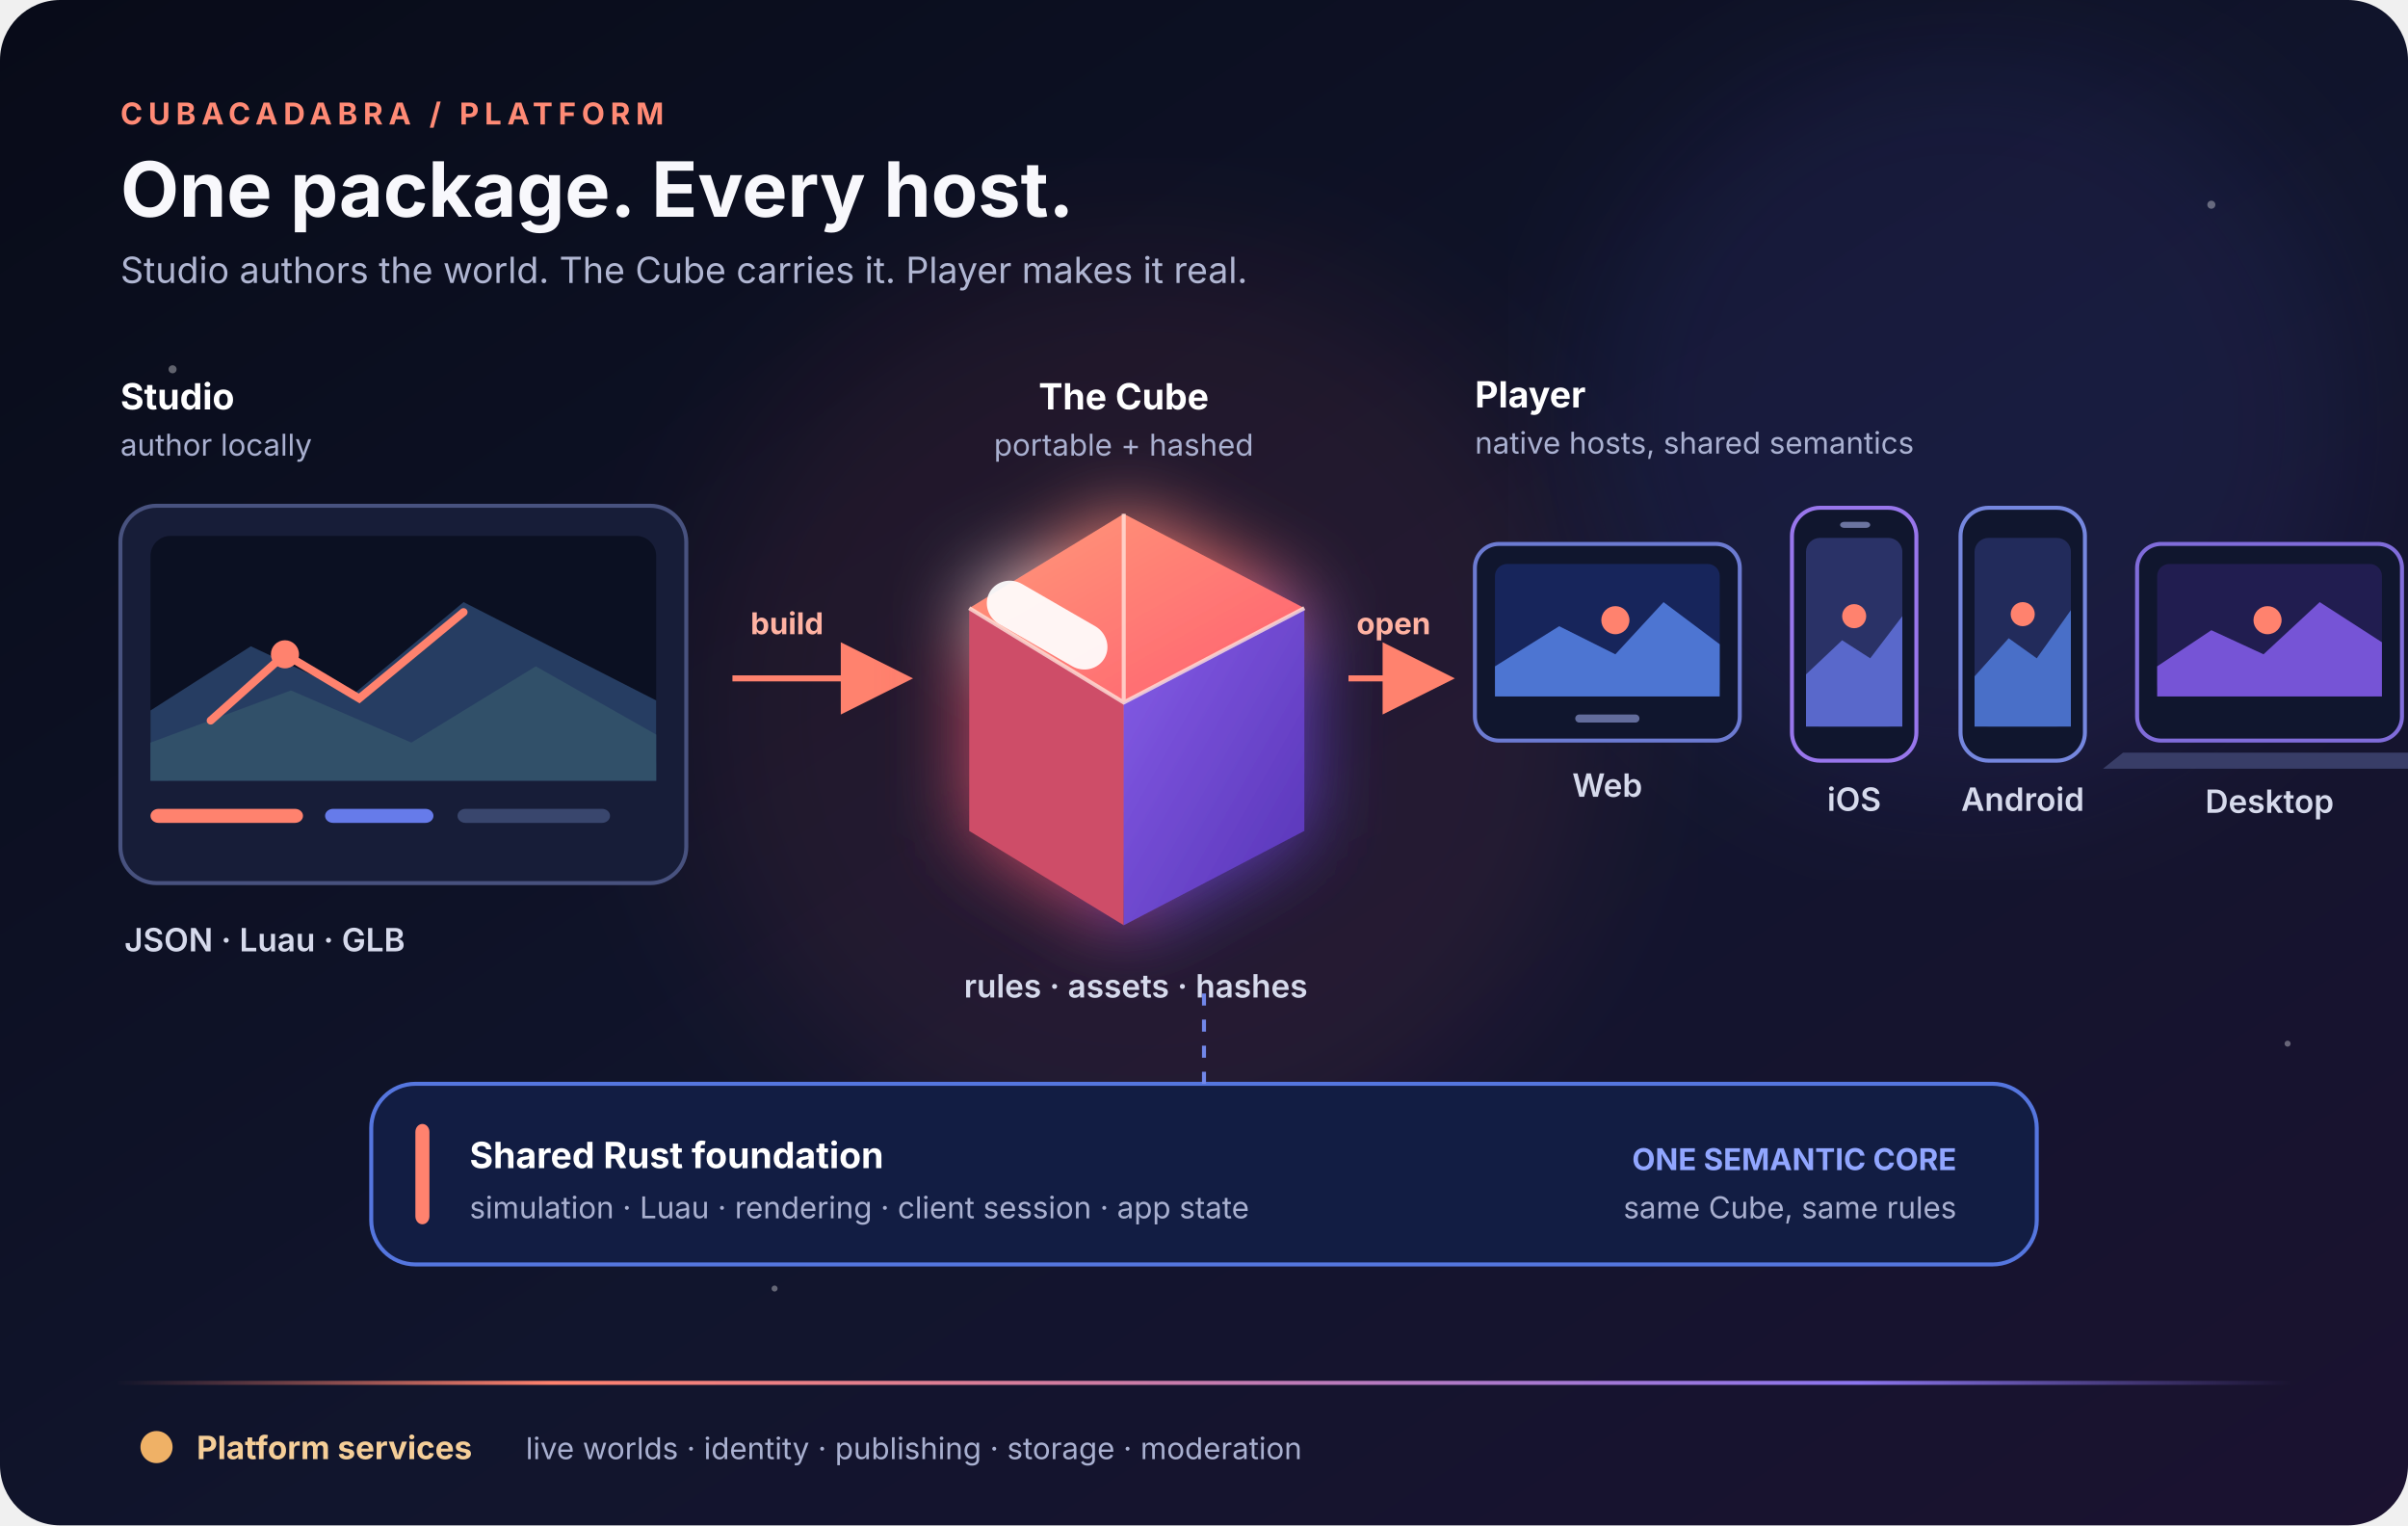
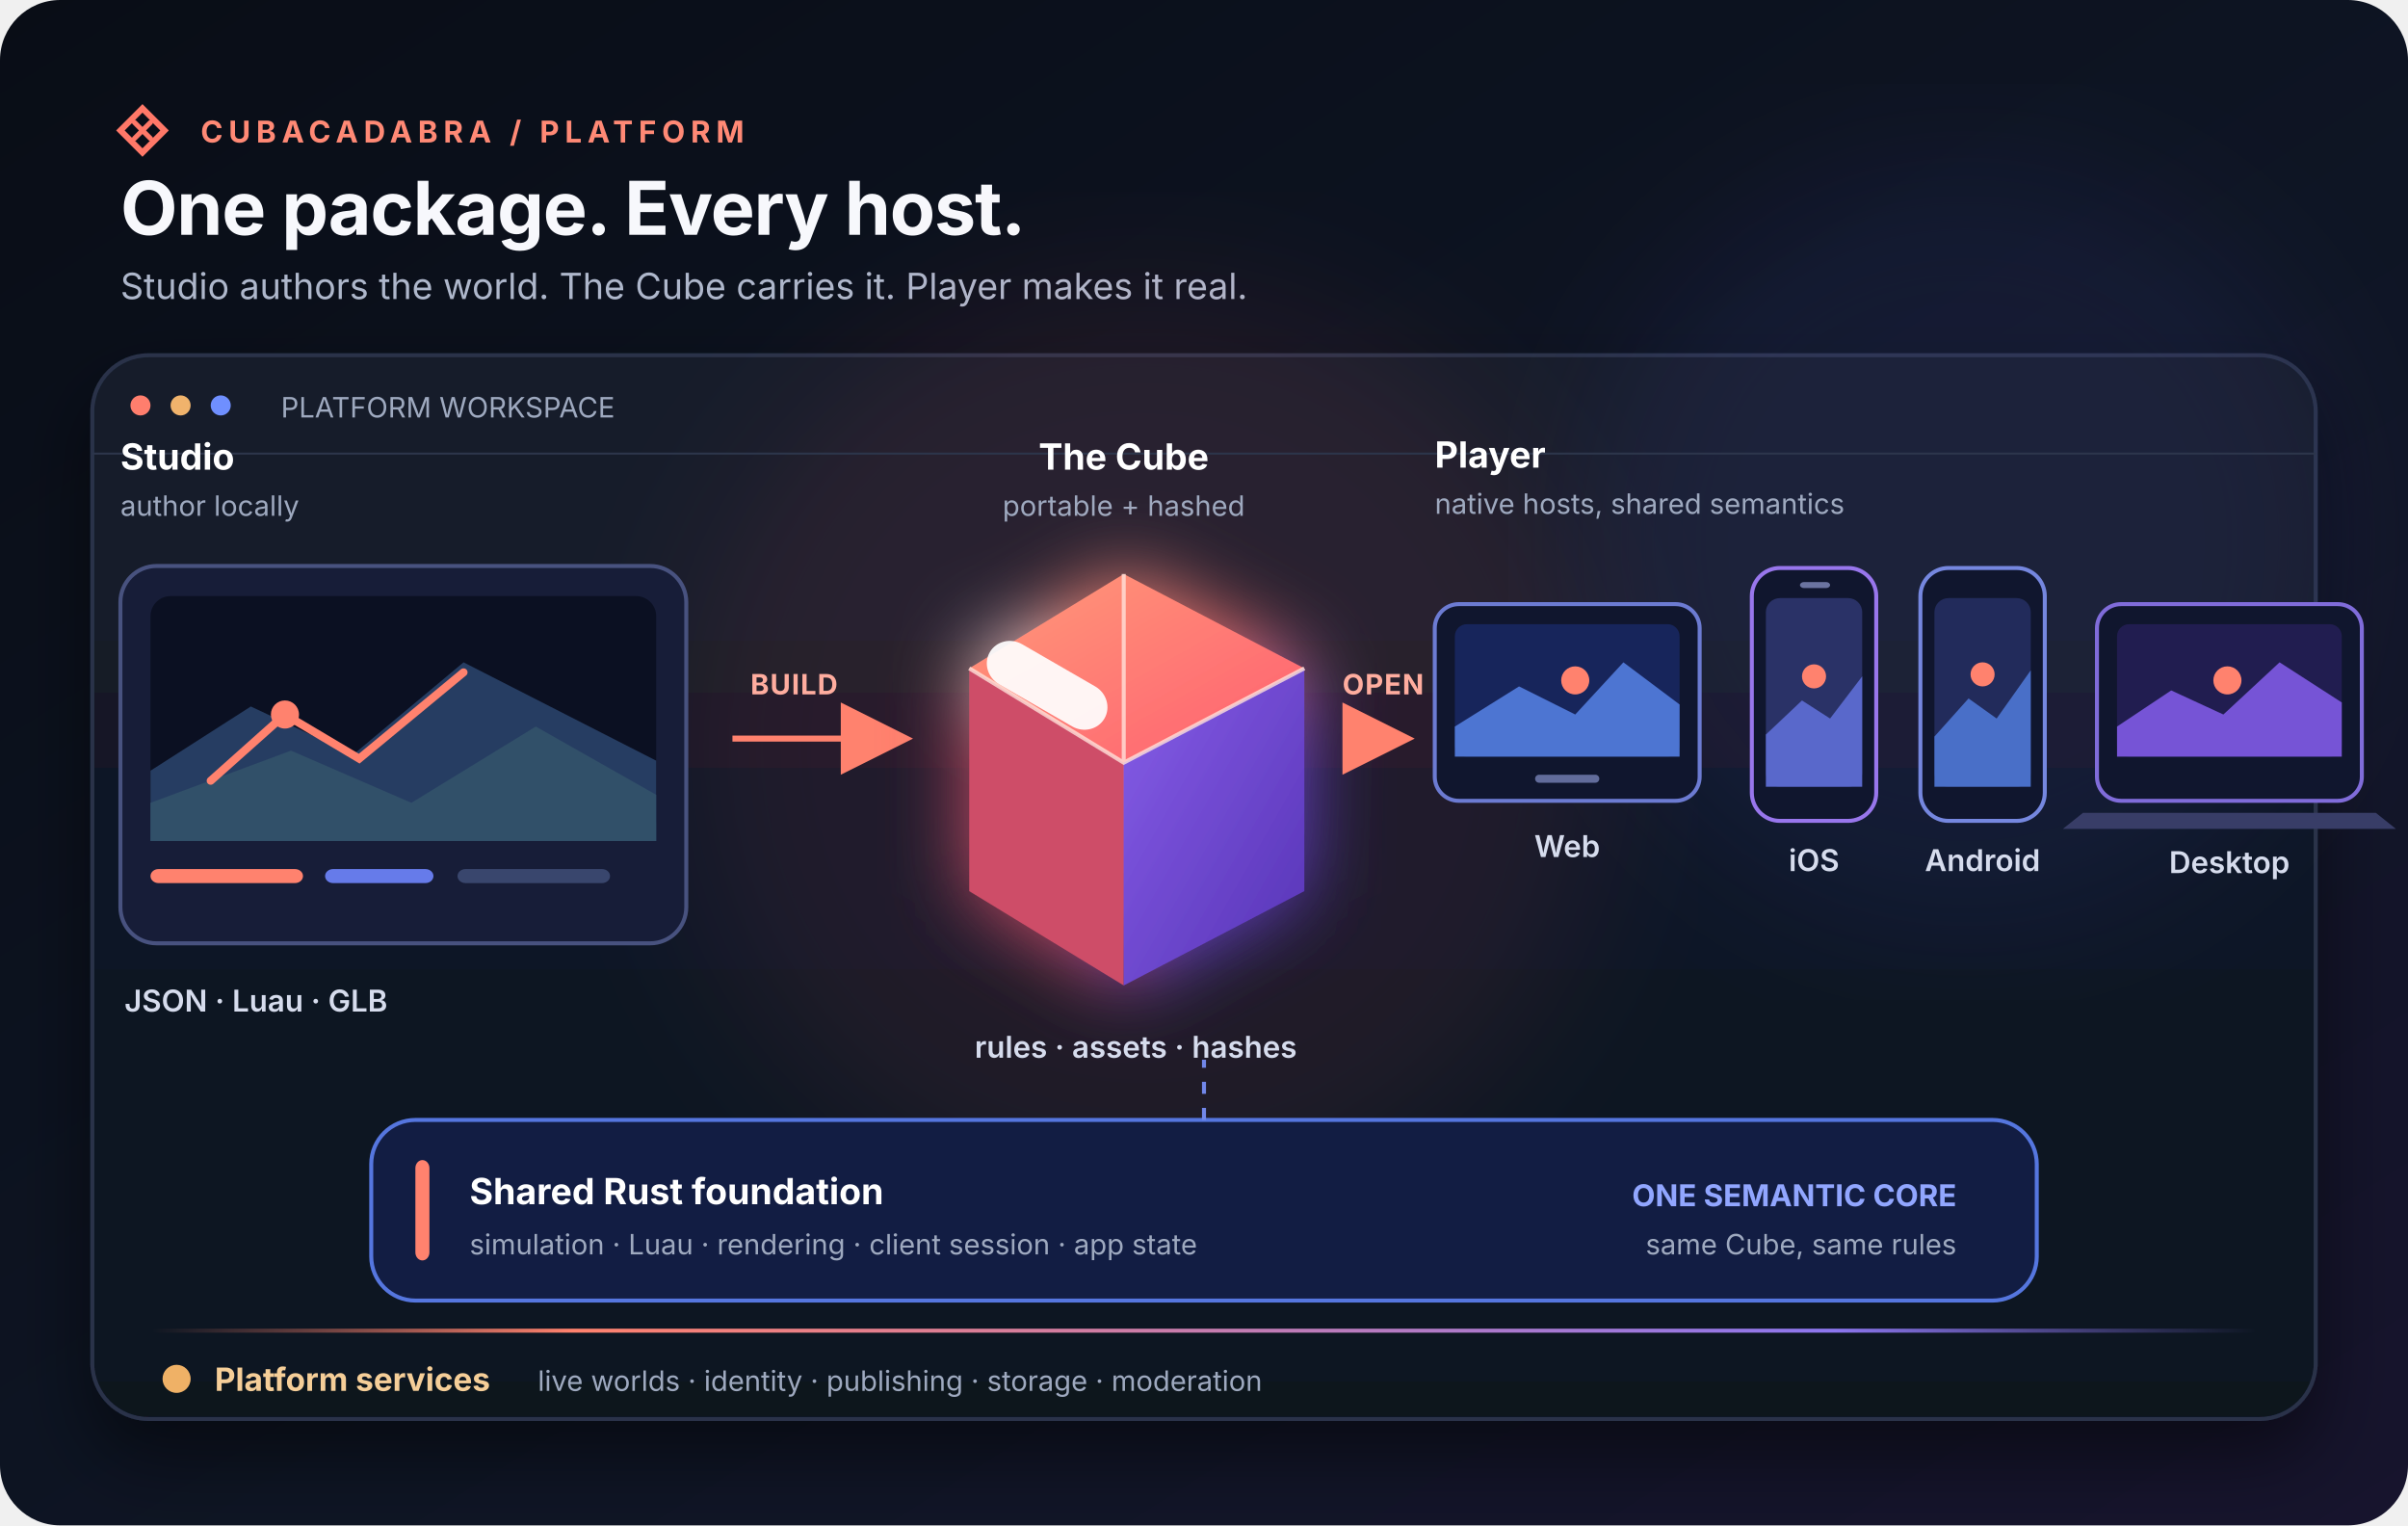
<svg xmlns="http://www.w3.org/2000/svg" viewBox="0 0 1200 760" role="img" aria-labelledby="title desc">
  <defs>
    <linearGradient id="bg" x1="0" y1="0" x2="1" y2="1">
-       <stop stop-color="#080b18" />
-       <stop offset=".56" stop-color="#11152d" />
-       <stop offset="1" stop-color="#1b1230" />
+       <stop stop-color="#090d16" />
+       <stop offset=".56" stop-color="#0e1524" />
+       <stop offset="1" stop-color="#17142d" />
+     </linearGradient>
+     <linearGradient id="workspace" x1="0" y1="0" x2="0" y2="1">
+       <stop stop-color="#151d2c" />
+       <stop offset="1" stop-color="#0c121f" />
    </linearGradient>
    <linearGradient id="cubeTop" x1="0" y1="0" x2="1" y2="1">
      <stop stop-color="#ff9a79" />
      <stop offset="1" stop-color="#ff5e70" />
    </linearGradient>
    <linearGradient id="cubeSide" x1="0" y1="0" x2="1" y2="1">
      <stop stop-color="#865de8" />
      <stop offset="1" stop-color="#5633b5" />
    </linearGradient>
    <linearGradient id="horizon" x1="0" y1="0" x2="1" y2="0">
      <stop stop-color="#ff826e" stop-opacity="0" />
      <stop offset=".2" stop-color="#ff826e" />
      <stop offset=".8" stop-color="#8c76ef" />
      <stop offset="1" stop-color="#8c76ef" stop-opacity="0" />
    </linearGradient>
    <filter id="cubeGlow" x="-80%" y="-80%" width="260%" height="260%">
      <feGaussianBlur stdDeviation="20" result="b" />
      <feMerge>
        <feMergeNode in="b" />
        <feMergeNode in="SourceGraphic" />
      </feMerge>
    </filter>
    <filter id="soft">
      <feGaussianBlur stdDeviation="34" />
    </filter>
+     <filter id="shadow" x="-30%" y="-30%" width="160%" height="190%">
+       <feDropShadow dx="0" dy="18" stdDeviation="18" flood-color="#000" flood-opacity=".48" />
+     </filter>
    <marker id="arrow" markerWidth="12" markerHeight="12" refX="9" refY="6" orient="auto">
      <path d="M0 0L12 6L0 12Z" fill="#ff826e" />
    </marker>
    <style>
-       text{font-family:Inter,Arial,sans-serif}.eyebrow{fill:#ff8a75;font-size:15px;font-weight:700;letter-spacing:2.8px}.headline{fill:#f8f8fc;font-size:38px;font-weight:750}.deck{fill:#b0b6d2;font-size:18px}.label{fill:#fff;font-size:18px;font-weight:700}.note{fill:#a9b0d0;font-size:15px}.caption{fill:#d6daec;font-size:16px;font-weight:600}.action{fill:#ffb2a2;font-size:15px;font-weight:700}.service{fill:#f5ce98;font-size:16px;font-weight:700}@media(max-width:600px){.deck,.note,.caption,.action{display:none}.eyebrow{font-size:19px}.headline{font-size:42px}.label,.service{font-size:25px}}
+       text{font-family:Inter,Arial,sans-serif}.eyebrow{fill:#ff8975;font-size:15px;font-weight:700;letter-spacing:2.8px}.headline{fill:#f7f8fc;font-size:37px;font-weight:750;letter-spacing:-.5px}.deck{fill:#aeb7cb;font-size:18px}.label{fill:#fff;font-size:18px;font-weight:700}.note{fill:#9ea9bf;font-size:14px}.caption{fill:#d6dced;font-size:15px;font-weight:600}.action{fill:#ffad9f;font-size:14px;font-weight:700;letter-spacing:.5px}.service{fill:#f5ce98;font-size:16px;font-weight:700}
    </style>
  </defs>
  <rect width="1200" height="760" rx="30" fill="url(#bg)" />
-   <circle cx="570" cy="355" r="230" fill="#ff5f70" opacity=".08" filter="url(#soft)" />
-   <circle cx="980" cy="210" r="190" fill="#6763ef" opacity=".09" filter="url(#soft)" />
-   <g fill="#fff" opacity=".35">
-     <circle cx="86" cy="184" r="2" />
-     <circle cx="1102" cy="102" r="2" />
-     <circle cx="1140" cy="520" r="1.5" />
-     <circle cx="386" cy="642" r="1.5" />
+   <g transform="translate(60 54)">
+     <path d="M0 11L11 0L22 11L11 22Z" fill="none" stroke="#ff7868" stroke-width="3" />
+     <path d="M7 7L15 15M15 7L7 15" stroke="#ff7868" stroke-width="2.5" stroke-linecap="round" />
+     <text x="40" y="17" class="eyebrow">CUBACADABRA / PLATFORM</text>
  </g>
-   <text x="60" y="62" class="eyebrow">CUBACADABRA / PLATFORM</text>
-   <text x="60" y="108" class="headline">One package. Every host.</text>
-   <text x="60" y="141" class="deck">Studio authors the world. The Cube carries it. Player makes it real.</text>
-   <g transform="translate(60 230)">
+   <text x="60" y="117" class="headline">One package. Every host.</text>
+   <text x="60" y="149" class="deck">Studio authors the world. The Cube carries it. Player makes it real.</text>
+   <rect x="46" y="177" width="1108" height="530" rx="28" fill="url(#workspace)" stroke="#293348" stroke-width="2" filter="url(#shadow)" />
+   <circle cx="570" cy="372" r="230" fill="#ff5f70" opacity=".08" filter="url(#soft)" />
+   <circle cx="980" cy="270" r="190" fill="#6763ef" opacity=".08" filter="url(#soft)" />
+   <path d="M46 226H1154" stroke="#2c364b" />
+   <g transform="translate(70 195)">
+     <circle cx="0" cy="7" r="5" fill="#ff7e6d" />
+     <circle cx="20" cy="7" r="5" fill="#f0b36c" />
+     <circle cx="40" cy="7" r="5" fill="#6f8fff" />
+     <text x="70" y="13" class="note">PLATFORM WORKSPACE</text>
+   </g>
+   <g transform="translate(60 260)">
    <text y="-26" class="label">Studio</text>
    <text y="-3" class="note">author locally</text>
    <rect y="22" width="282" height="188" rx="18" fill="#171d38" stroke="#48527f" stroke-width="2" />
    <rect x="15" y="37" width="252" height="122" rx="10" fill="#0b1022" />
    <path d="M15 124L65 92L116 116L171 70L267 119V159H15Z" fill="#263d62" />
    <path d="M15 140L85 114L145 140L207 102L267 136V159H15Z" fill="#315069" />
    <path d="M45 129L82 96L119 118L171 75" fill="none" stroke="#ff826e" stroke-width="4" stroke-linecap="round" />
    <circle cx="82" cy="96" r="7" fill="#ff826e" />
    <rect x="15" y="173" width="76" height="7" rx="4" fill="#ff826e" />
    <rect x="102" y="173" width="54" height="7" rx="4" fill="#667bea" />
    <rect x="168" y="173" width="76" height="7" rx="4" fill="#39466d" />
    <text x="2" y="244" class="caption">JSON · Luau · GLB</text>
  </g>
-   <path d="M365 338H446" fill="none" stroke="#ff826e" stroke-width="3" marker-end="url(#arrow)" />
-   <text x="374" y="316" class="action">build</text>
-   <g transform="translate(470 229)">
+   <path d="M365 368H446" fill="none" stroke="#ff826e" stroke-width="3" marker-end="url(#arrow)" />
+   <text x="374" y="346" class="action">BUILD</text>
+   <g transform="translate(470 259)">
    <text x="90" y="-25" text-anchor="middle" class="label">The Cube</text>
    <text x="90" y="-2" text-anchor="middle" class="note">portable + hashed</text>
    <g transform="translate(0 27)" filter="url(#cubeGlow)">
      <path d="M90 0L180 47L90 94L13 47Z" fill="url(#cubeTop)" />
      <path d="M13 47L90 94V205L13 158Z" fill="#ce4d68" />
      <path d="M90 94L180 47V158L90 205Z" fill="url(#cubeSide)" />
      <path d="M90 0V94M13 47L90 94L180 47" fill="none" stroke="#ffe1d9" stroke-width="2" opacity=".8" />
      <rect x="29" y="29" width="66" height="23" rx="12" transform="rotate(30 29 29)" fill="#fff" opacity=".92" />
    </g>
    <text x="96" y="268" text-anchor="middle" class="caption">rules · assets · hashes</text>
  </g>
-   <path d="M672 338H716" fill="none" stroke="#ff826e" stroke-width="3" marker-end="url(#arrow)" />
-   <text x="676" y="316" class="action">open</text>
-   <g transform="translate(735 203)">
+   <path d="M672 368H696" fill="none" stroke="#ff826e" stroke-width="3" marker-end="url(#arrow)" />
+   <text x="669" y="346" class="action">OPEN</text>
+   <g transform="translate(715 233)">
    <text y="0" class="label">Player</text>
    <text y="23" class="note">native hosts, shared semantics</text>
    <g transform="translate(0 68)">
      <rect width="132" height="98" rx="12" fill="#10162e" stroke="#6c7bd2" stroke-width="2" />
      <rect x="10" y="10" width="112" height="66" rx="6" fill="#17255b" />
      <path d="M10 61L42 41L70 55L94 29L122 50V76H10Z" fill="#4d75d2" />
      <circle cx="70" cy="38" r="7" fill="#ff826e" />
      <rect x="50" y="85" width="32" height="4" rx="2" fill="#626c9b" />
      <text x="66" y="126" text-anchor="middle" class="caption">Web</text>
    </g>
    <g transform="translate(158 50)">
      <rect width="62" height="126" rx="14" fill="#10162e" stroke="#9876ec" stroke-width="2" />
      <rect x="7" y="15" width="48" height="94" rx="7" fill="#2a3267" />
      <path d="M7 83L25 66L39 75L55 54V109H7Z" fill="#5968cb" />
      <circle cx="31" cy="54" r="6" fill="#ff826e" />
      <rect x="24" y="7" width="15" height="3" rx="2" fill="#6b74a0" />
      <text x="31" y="151" text-anchor="middle" class="caption">iOS</text>
    </g>
    <g transform="translate(242 50)">
      <rect width="62" height="126" rx="14" fill="#10162e" stroke="#7587df" stroke-width="2" />
      <rect x="7" y="15" width="48" height="94" rx="7" fill="#222b5b" />
      <path d="M7 84L24 65L38 75L55 51V109H7Z" fill="#496fc8" />
      <circle cx="31" cy="53" r="6" fill="#ff826e" />
      <text x="31" y="151" text-anchor="middle" class="caption">Android</text>
    </g>
    <g transform="translate(330 68)">
      <rect width="132" height="98" rx="12" fill="#10162e" stroke="#806cda" stroke-width="2" />
      <rect x="10" y="10" width="112" height="66" rx="6" fill="#211d50" />
      <path d="M10 61L37 43L63 55L91 29L122 49V76H10Z" fill="#7654d6" />
      <circle cx="65" cy="38" r="7" fill="#ff826e" />
      <path d="M-7 104H139L149 112H-17Z" fill="#383d67" />
      <text x="66" y="134" text-anchor="middle" class="caption">Desktop</text>
    </g>
  </g>
-   <g transform="translate(185 540)">
+   <g transform="translate(185 558)">
    <rect width="830" height="90" rx="22" fill="#121d43" stroke="#5576df" stroke-width="2" />
    <rect x="22" y="20" width="7" height="50" rx="4" fill="#ff826e" />
    <text x="49" y="42" class="label">Shared Rust foundation</text>
    <text x="49" y="67" class="note">simulation · Luau · rendering · client session · app state</text>
    <text x="790" y="43" text-anchor="end" fill="#91a6ff" font-family="Inter,Arial,sans-serif" font-size="15" font-weight="700">ONE SEMANTIC CORE</text>
    <text x="790" y="67" text-anchor="end" class="note">same Cube, same rules</text>
  </g>
-   <path d="M600 540V492" fill="none" stroke="#7187e9" stroke-width="2" stroke-dasharray="6 7" />
-   <rect x="58" y="688" width="1084" height="2" fill="url(#horizon)" />
-   <circle cx="78" cy="721" r="8" fill="#efb166" />
-   <text x="98" y="727" class="service">Platform services</text>
-   <text x="262" y="727" class="note">live worlds · identity · publishing · storage · moderation</text>
+   <path d="M600 558V528" fill="none" stroke="#7187e9" stroke-width="2" stroke-dasharray="6 7" />
+   <rect x="70" y="662" width="1060" height="2" fill="url(#horizon)" />
+   <circle cx="88" cy="687" r="7" fill="#efb166" />
+   <text x="107" y="693" class="service">Platform services</text>
+   <text x="268" y="693" class="note">live worlds · identity · publishing · storage · moderation</text>
</svg>
